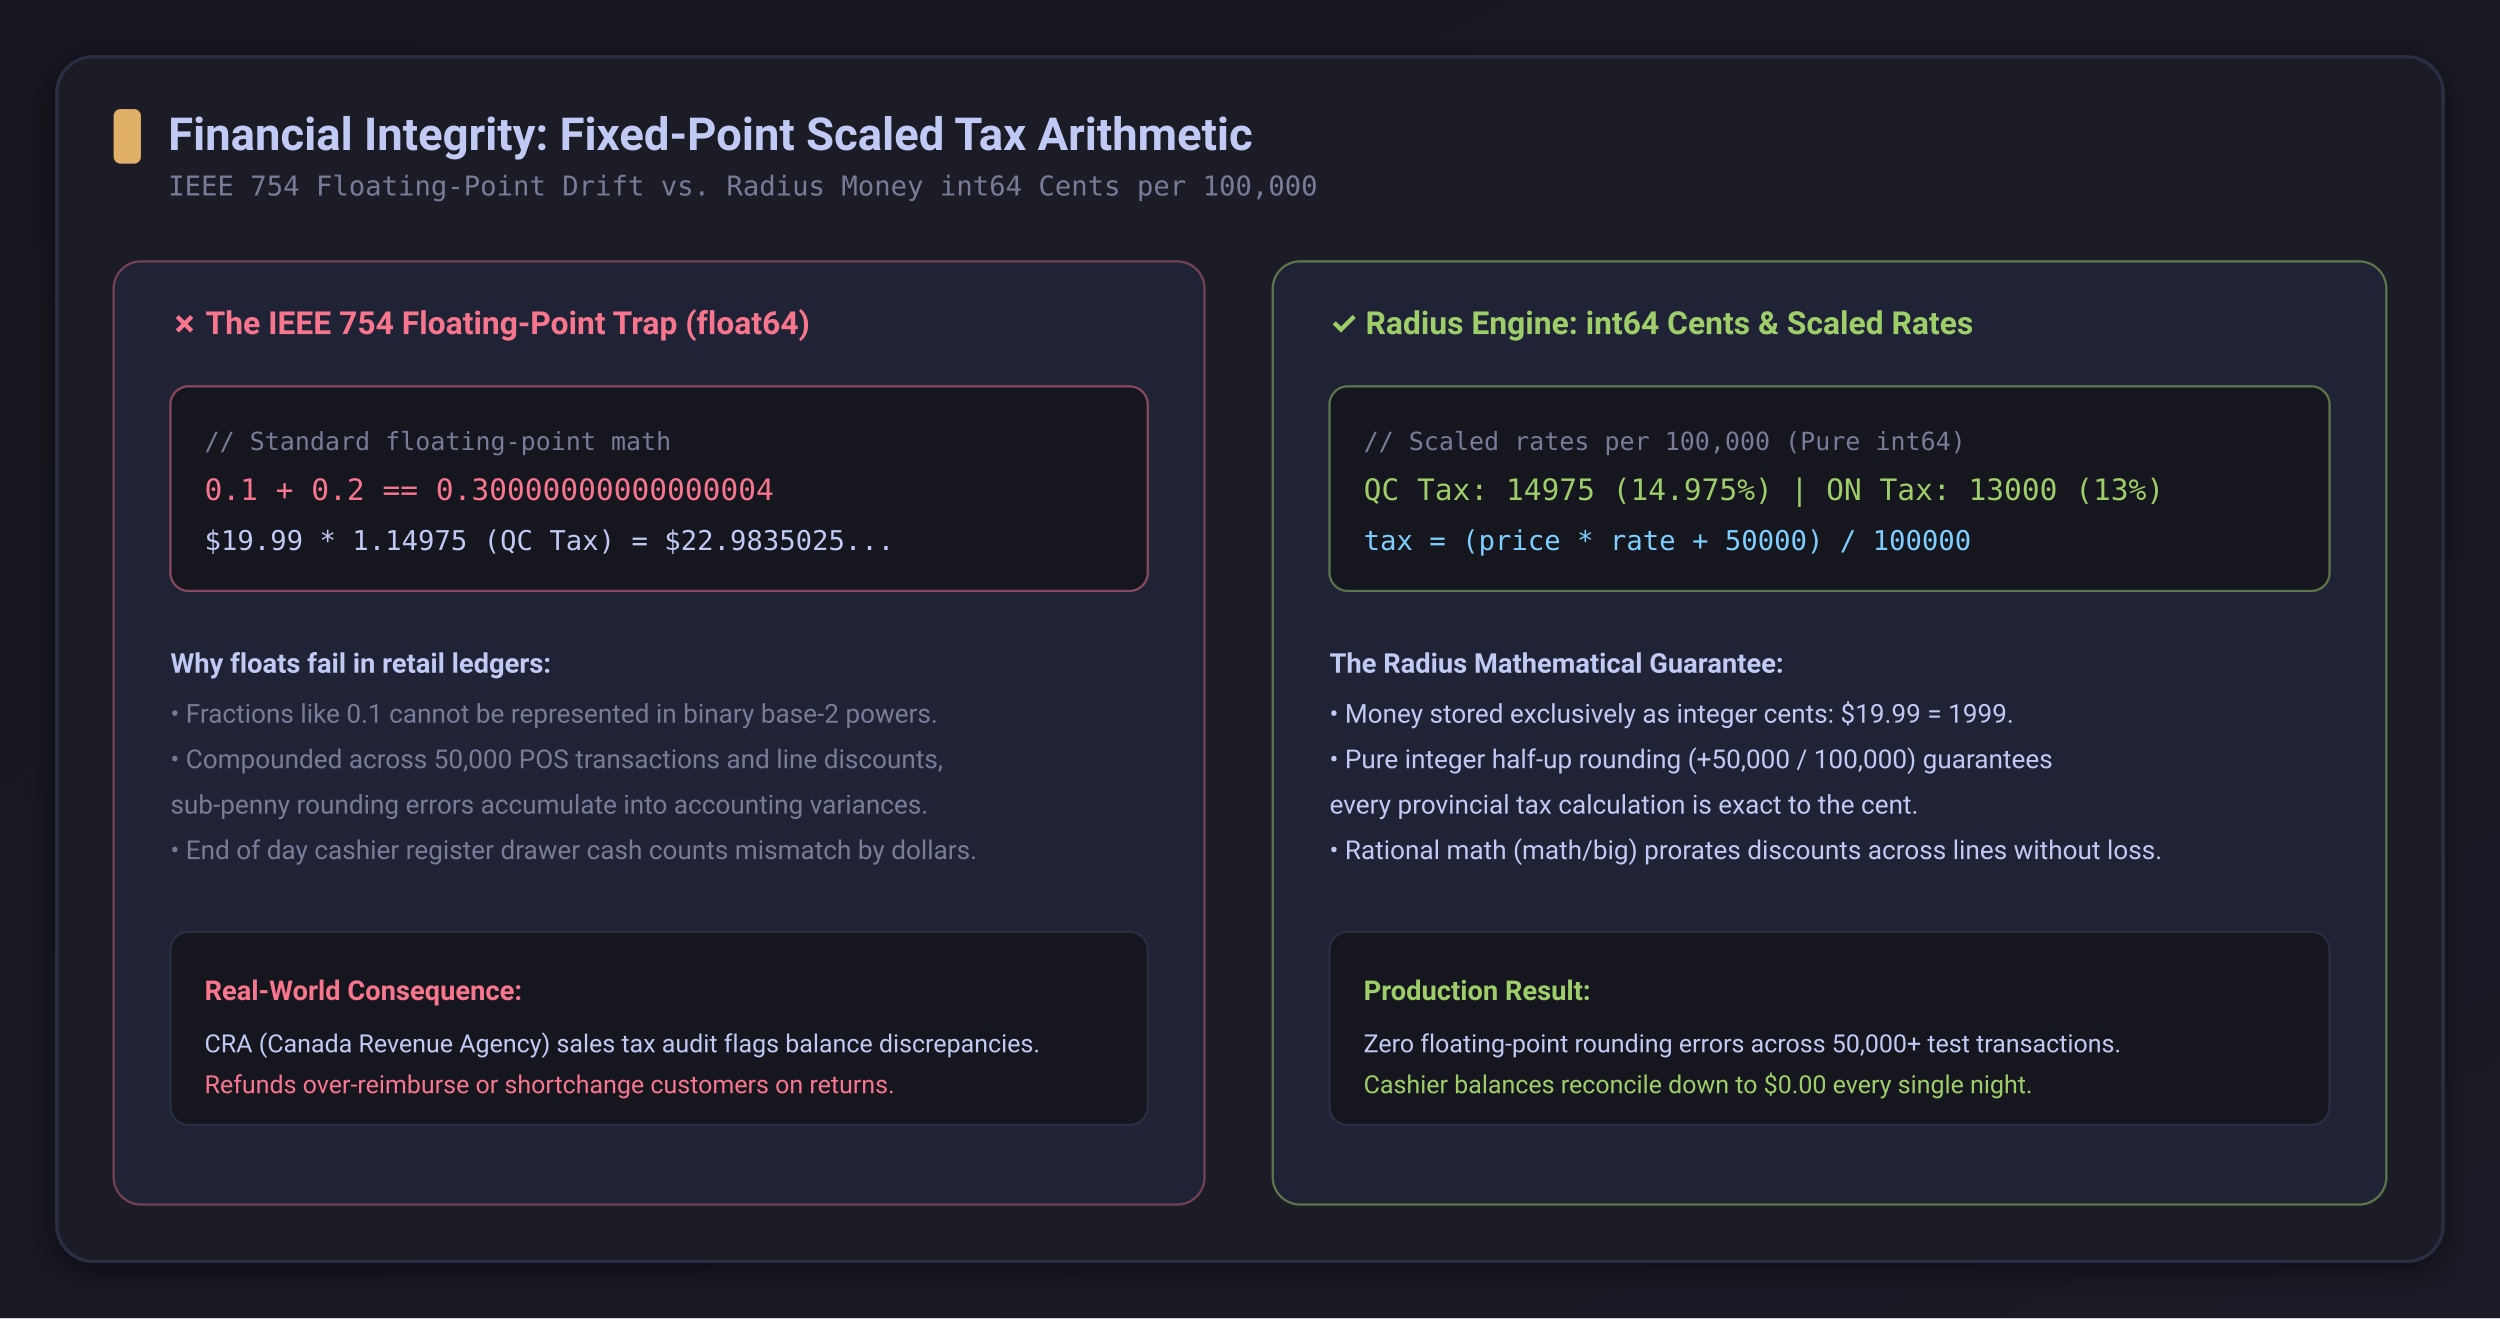
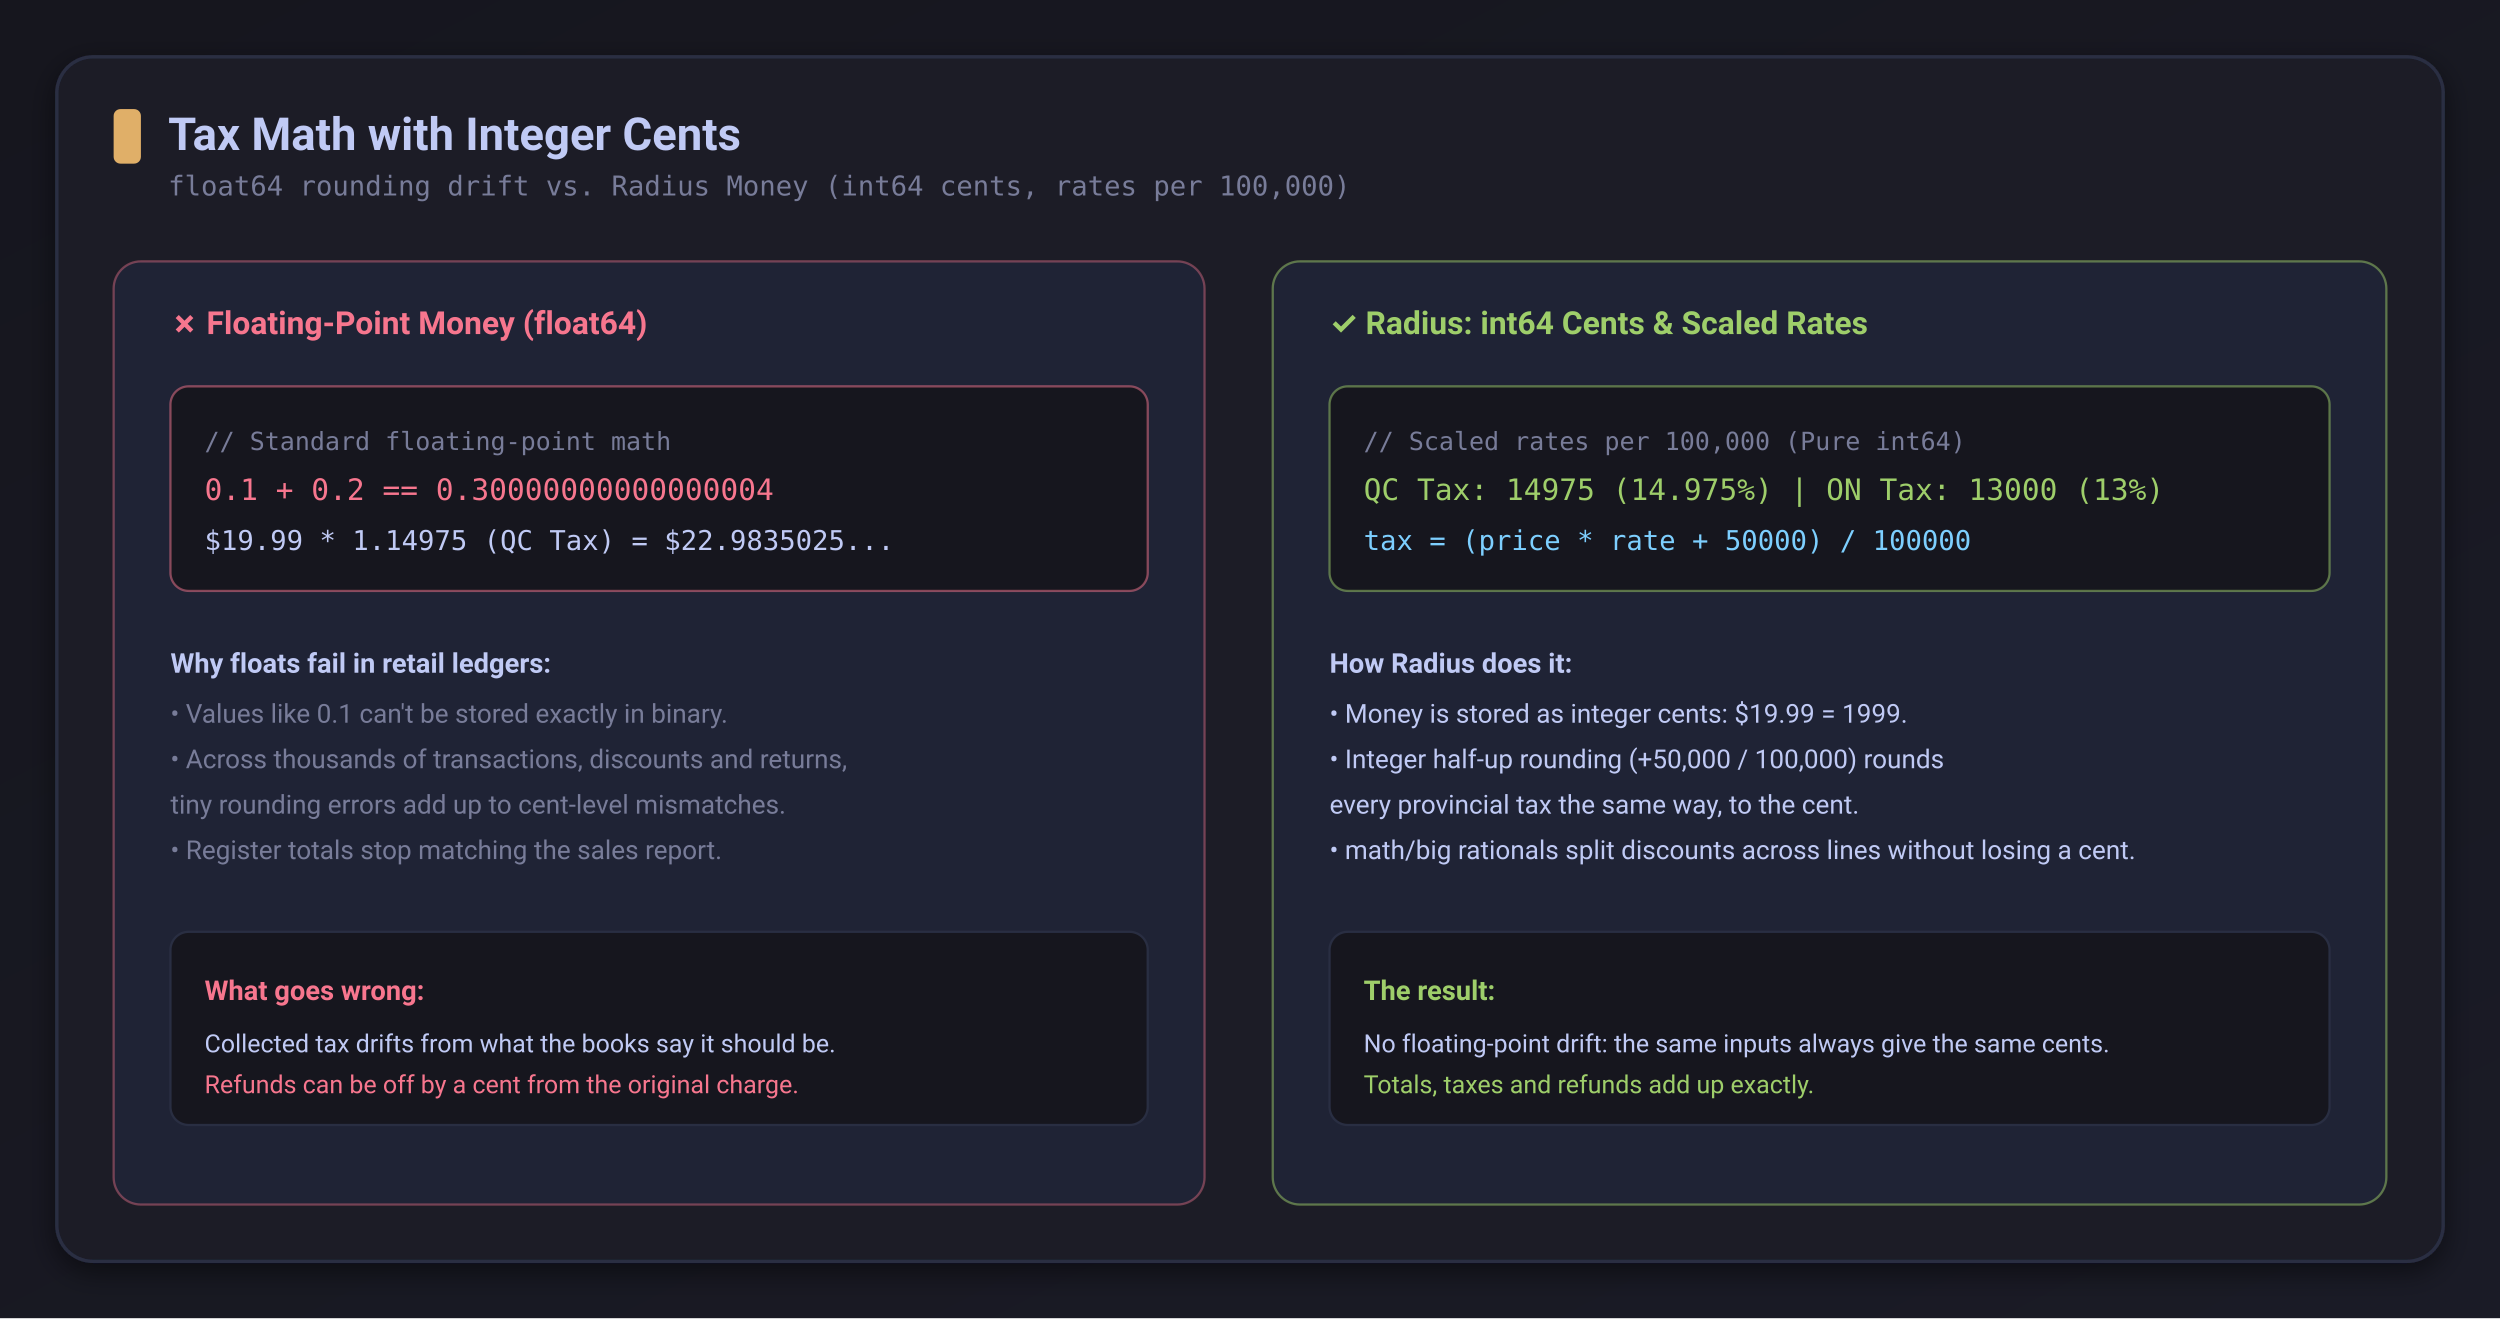
<svg xmlns="http://www.w3.org/2000/svg" viewBox="0 0 1100 580" width="100%" height="100%" style="background-color: #16161e; font-family: -apple-system, BlinkMacSystemFont, 'Segoe UI', Roboto, 'Helvetica Neue', Arial, sans-serif;">
  <defs>
    <linearGradient id="bgGrad" x1="0%" y1="0%" x2="100%" y2="100%">
      <stop offset="0%" stop-color="#16161e" />
      <stop offset="100%" stop-color="#1a1b26" />
    </linearGradient>
    <filter id="shadow" x="-5%" y="-5%" width="110%" height="115%">
      <feDropShadow dx="0" dy="4" stdDeviation="6" flood-color="#000000" flood-opacity="0.5" />
    </filter>
  </defs>
  <rect width="1100" height="580" fill="url(#bgGrad)" />
  <rect x="25" y="25" width="1050" height="530" rx="16" fill="#1a1b26" stroke="#292e42" stroke-width="1.5" filter="url(#shadow)" />
  <g transform="translate(50, 60)">
    <rect x="0" y="-12" width="12" height="24" rx="3" fill="#e0af68" />
-     <text x="24" y="6" fill="#c0caf5" font-size="20" font-weight="700">Financial Integrity: Fixed-Point Scaled Tax Arithmetic</text>
-     <text x="24" y="26" fill="#787c99" font-size="12" font-family="monospace">IEEE 754 Floating-Point Drift vs. Radius Money int64 Cents per 100,000</text>
+     <text x="24" y="6" fill="#c0caf5" font-size="20" font-weight="700">Tax Math with Integer Cents</text>
+     <text x="24" y="26" fill="#787c99" font-size="12" font-family="monospace">float64 rounding drift vs. Radius Money (int64 cents, rates per 100,000)</text>
  </g>
  <g transform="translate(50, 115)">
    <rect x="0" y="0" width="480" height="415" rx="12" fill="#1f2335" stroke="#f7768e" stroke-opacity="0.4" />
-     <text x="25" y="32" fill="#f7768e" font-size="14" font-weight="700">✗ The IEEE 754 Floating-Point Trap (float64)</text>
+     <text x="25" y="32" fill="#f7768e" font-size="14" font-weight="700">✗ Floating-Point Money (float64)</text>
    <g transform="translate(25, 55)">
      <rect x="0" y="0" width="430" height="90" rx="8" fill="#16161e" stroke="#f7768e" stroke-opacity="0.5" />
      <text x="15" y="28" fill="#787c99" font-size="11" font-family="monospace">// Standard floating-point math</text>
      <text x="15" y="50" fill="#f7768e" font-size="13" font-family="monospace">0.1 + 0.2 == 0.30000000000000004</text>
      <text x="15" y="72" fill="#c0caf5" font-size="12" font-family="monospace">$19.99 * 1.14975 (QC Tax) = $22.9835025...</text>
    </g>
    <g transform="translate(25, 165)">
      <text x="0" y="16" fill="#c0caf5" font-size="12" font-weight="600">Why floats fail in retail ledgers:</text>
-       <text x="0" y="38" fill="#787c99" font-size="11.5">• Fractions like 0.1 cannot be represented in binary base-2 powers.</text>
-       <text x="0" y="58" fill="#787c99" font-size="11.5">• Compounded across 50,000 POS transactions and line discounts,</text>
-       <text x="0" y="78" fill="#787c99" font-size="11.5">  sub-penny rounding errors accumulate into accounting variances.</text>
-       <text x="0" y="98" fill="#787c99" font-size="11.5">• End of day cashier register drawer cash counts mismatch by dollars.</text>
+       <text x="0" y="38" fill="#787c99" font-size="11.5">• Values like 0.1 can't be stored exactly in binary.</text>
+       <text x="0" y="58" fill="#787c99" font-size="11.5">• Across thousands of transactions, discounts and returns,</text>
+       <text x="0" y="78" fill="#787c99" font-size="11.5">  tiny rounding errors add up to cent-level mismatches.</text>
+       <text x="0" y="98" fill="#787c99" font-size="11.5">• Register totals stop matching the sales report.</text>
    </g>
    <rect x="25" y="295" width="430" height="85" rx="8" fill="#16161e" stroke="#292e42" />
-     <text x="40" y="325" fill="#f7768e" font-size="12" font-weight="700">Real-World Consequence:</text>
-     <text x="40" y="348" fill="#c0caf5" font-size="11">CRA (Canada Revenue Agency) sales tax audit flags balance discrepancies.</text>
-     <text x="40" y="366" fill="#f7768e" font-size="11">Refunds over-reimburse or shortchange customers on returns.</text>
+     <text x="40" y="325" fill="#f7768e" font-size="12" font-weight="700">What goes wrong:</text>
+     <text x="40" y="348" fill="#c0caf5" font-size="11">Collected tax drifts from what the books say it should be.</text>
+     <text x="40" y="366" fill="#f7768e" font-size="11">Refunds can be off by a cent from the original charge.</text>
  </g>
  <g transform="translate(560, 115)">
    <rect x="0" y="0" width="490" height="415" rx="12" fill="#1f2335" stroke="#9ece6a" stroke-opacity="0.5" />
-     <text x="25" y="32" fill="#9ece6a" font-size="14" font-weight="700">✓ Radius Engine: int64 Cents &amp; Scaled Rates</text>
+     <text x="25" y="32" fill="#9ece6a" font-size="14" font-weight="700">✓ Radius: int64 Cents &amp; Scaled Rates</text>
    <g transform="translate(25, 55)">
      <rect x="0" y="0" width="440" height="90" rx="8" fill="#16161e" stroke="#9ece6a" stroke-opacity="0.5" />
      <text x="15" y="28" fill="#787c99" font-size="11" font-family="monospace">// Scaled rates per 100,000 (Pure int64)</text>
      <text x="15" y="50" fill="#9ece6a" font-size="13" font-family="monospace">QC Tax: 14975 (14.975%) | ON Tax: 13000 (13%)</text>
      <text x="15" y="72" fill="#7dcfff" font-size="12" font-family="monospace">tax = (price * rate + 50000) / 100000</text>
    </g>
    <g transform="translate(25, 165)">
-       <text x="0" y="16" fill="#c0caf5" font-size="12" font-weight="600">The Radius Mathematical Guarantee:</text>
-       <text x="0" y="38" fill="#c0caf5" font-size="11.5">• Money stored exclusively as integer cents: $19.99 = 1999.</text>
-       <text x="0" y="58" fill="#c0caf5" font-size="11.5">• Pure integer half-up rounding (+50,000 / 100,000) guarantees</text>
-       <text x="0" y="78" fill="#c0caf5" font-size="11.5">  every provincial tax calculation is exact to the cent.</text>
-       <text x="0" y="98" fill="#c0caf5" font-size="11.5">• Rational math (math/big) prorates discounts across lines without loss.</text>
+       <text x="0" y="16" fill="#c0caf5" font-size="12" font-weight="600">How Radius does it:</text>
+       <text x="0" y="38" fill="#c0caf5" font-size="11.5">• Money is stored as integer cents: $19.99 = 1999.</text>
+       <text x="0" y="58" fill="#c0caf5" font-size="11.5">• Integer half-up rounding (+50,000 / 100,000) rounds</text>
+       <text x="0" y="78" fill="#c0caf5" font-size="11.5">  every provincial tax the same way, to the cent.</text>
+       <text x="0" y="98" fill="#c0caf5" font-size="11.5">• math/big rationals split discounts across lines without losing a cent.</text>
    </g>
    <rect x="25" y="295" width="440" height="85" rx="8" fill="#16161e" stroke="#292e42" />
-     <text x="40" y="325" fill="#9ece6a" font-size="12" font-weight="700">Production Result:</text>
-     <text x="40" y="348" fill="#c0caf5" font-size="11">Zero floating-point rounding errors across 50,000+ test transactions.</text>
-     <text x="40" y="366" fill="#9ece6a" font-size="11">Cashier balances reconcile down to $0.00 every single night.</text>
+     <text x="40" y="325" fill="#9ece6a" font-size="12" font-weight="700">The result:</text>
+     <text x="40" y="348" fill="#c0caf5" font-size="11">No floating-point drift: the same inputs always give the same cents.</text>
+     <text x="40" y="366" fill="#9ece6a" font-size="11">Totals, taxes and refunds add up exactly.</text>
  </g>
</svg>
